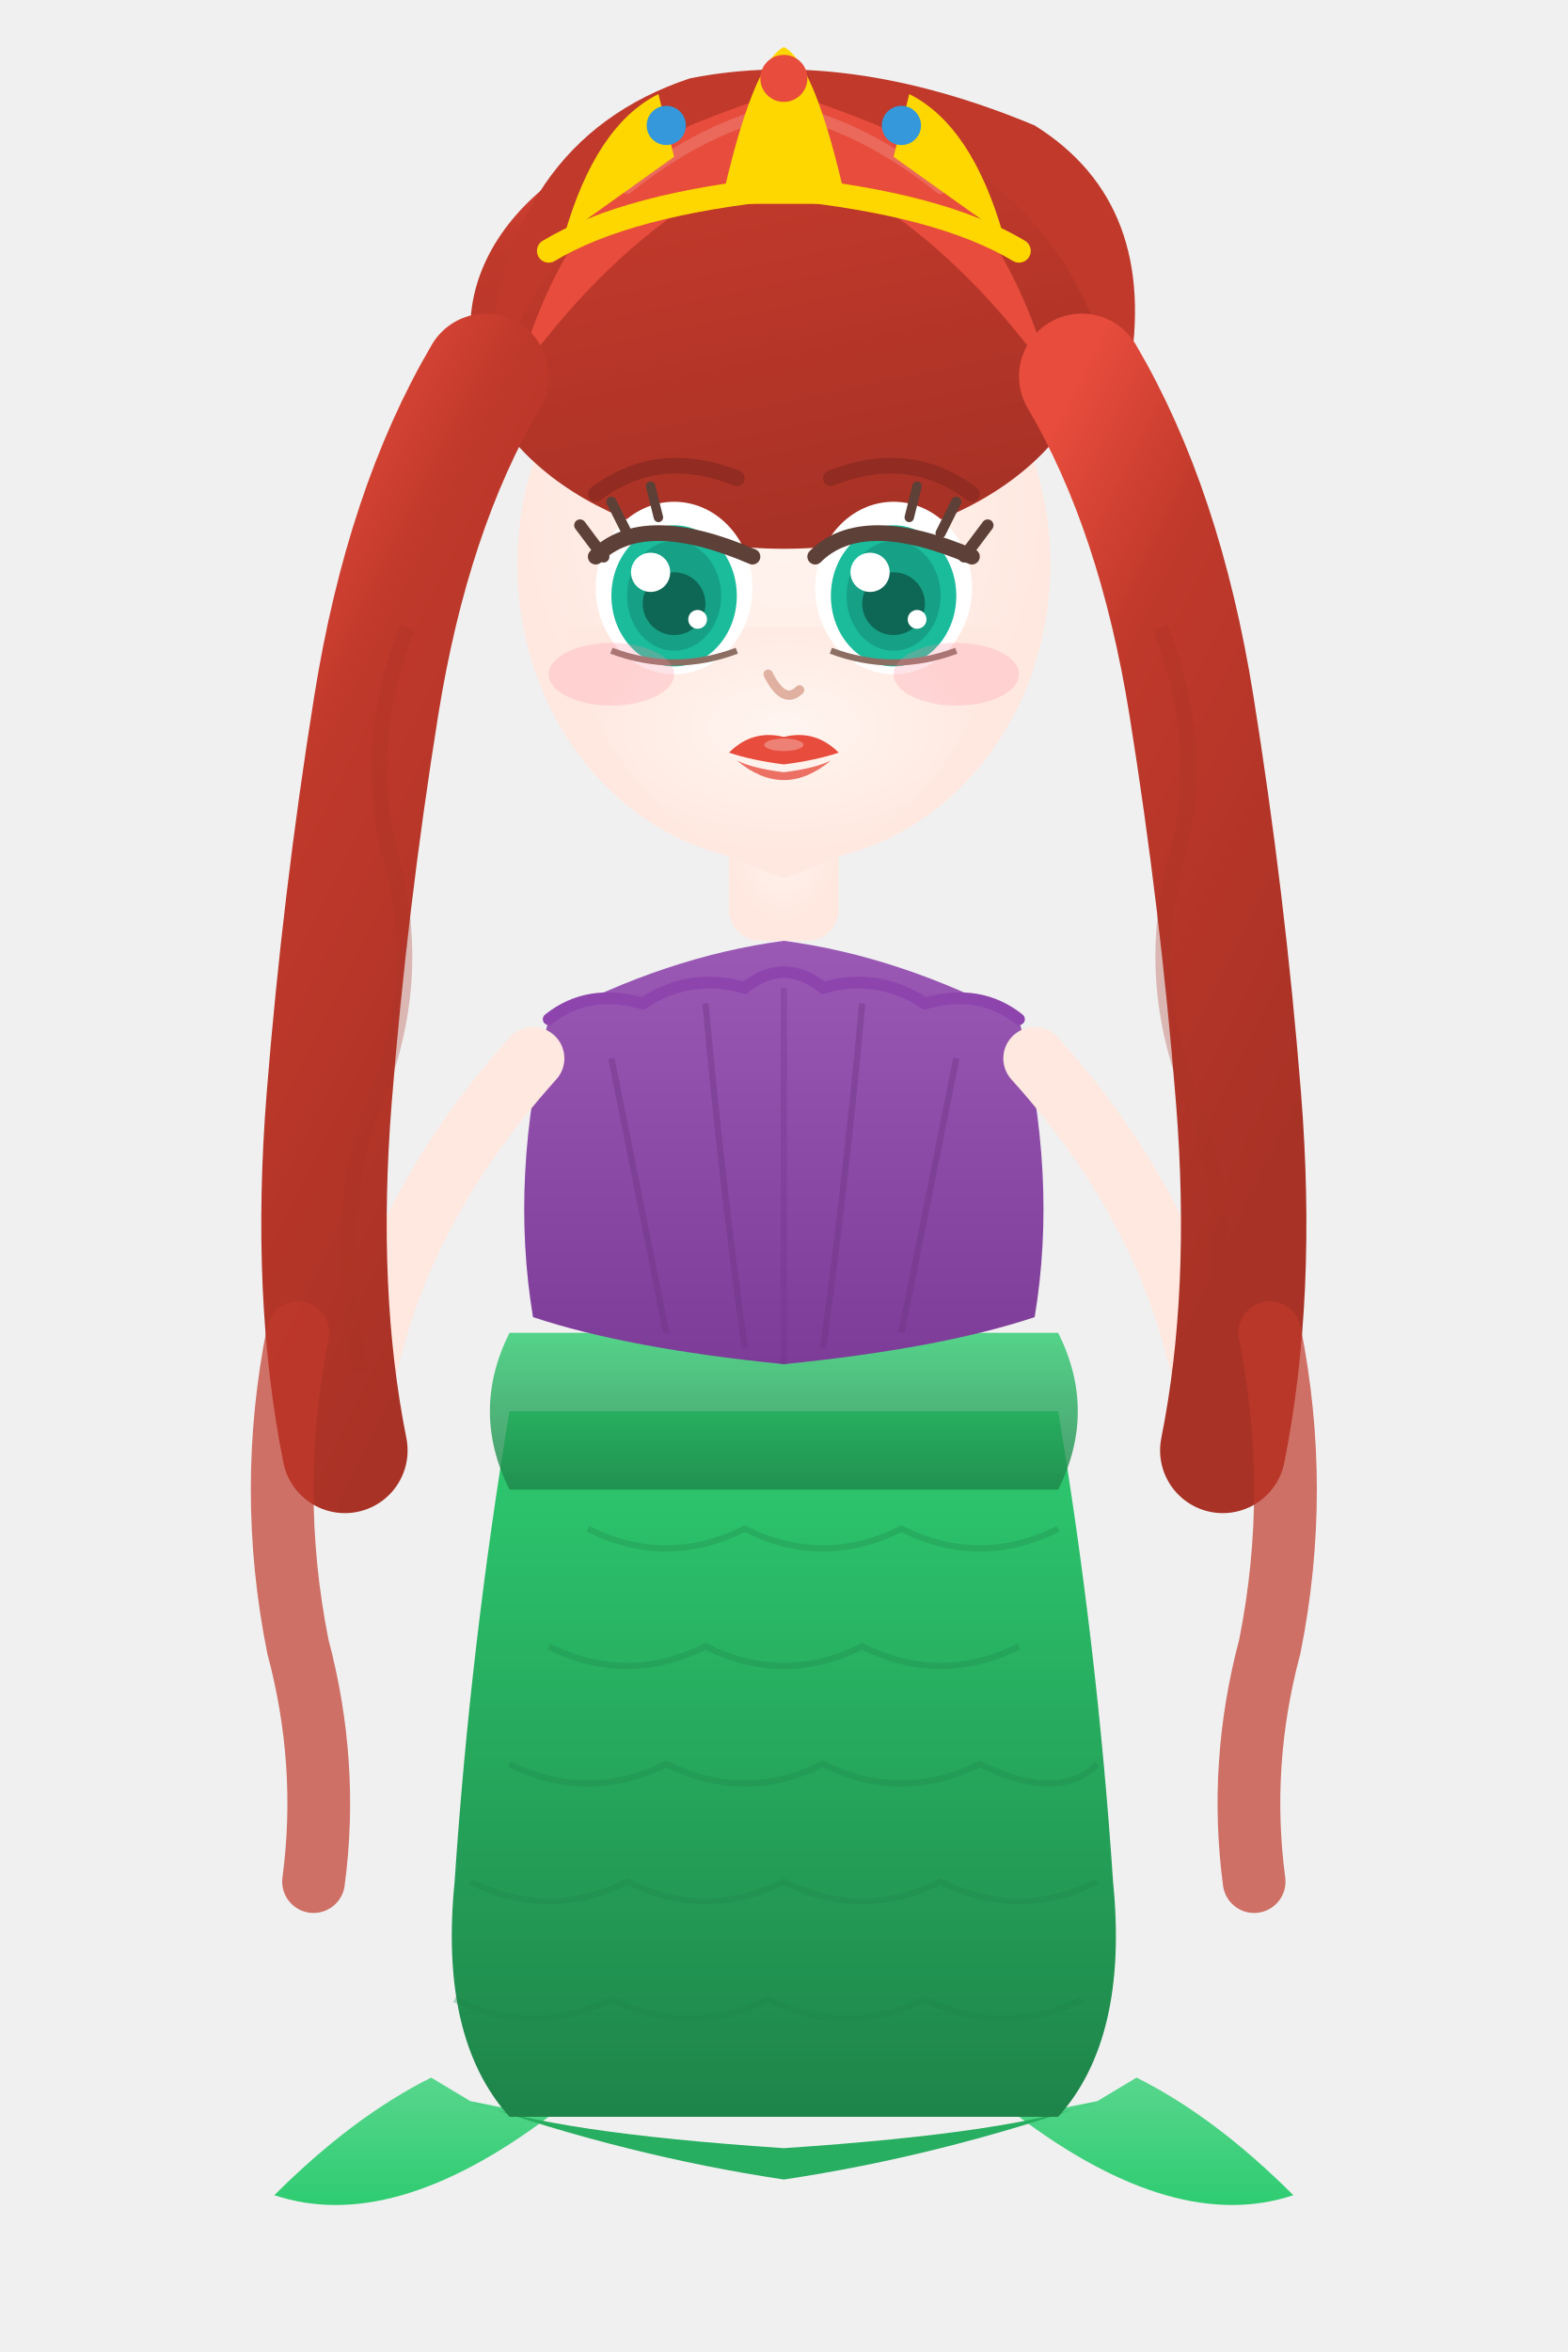
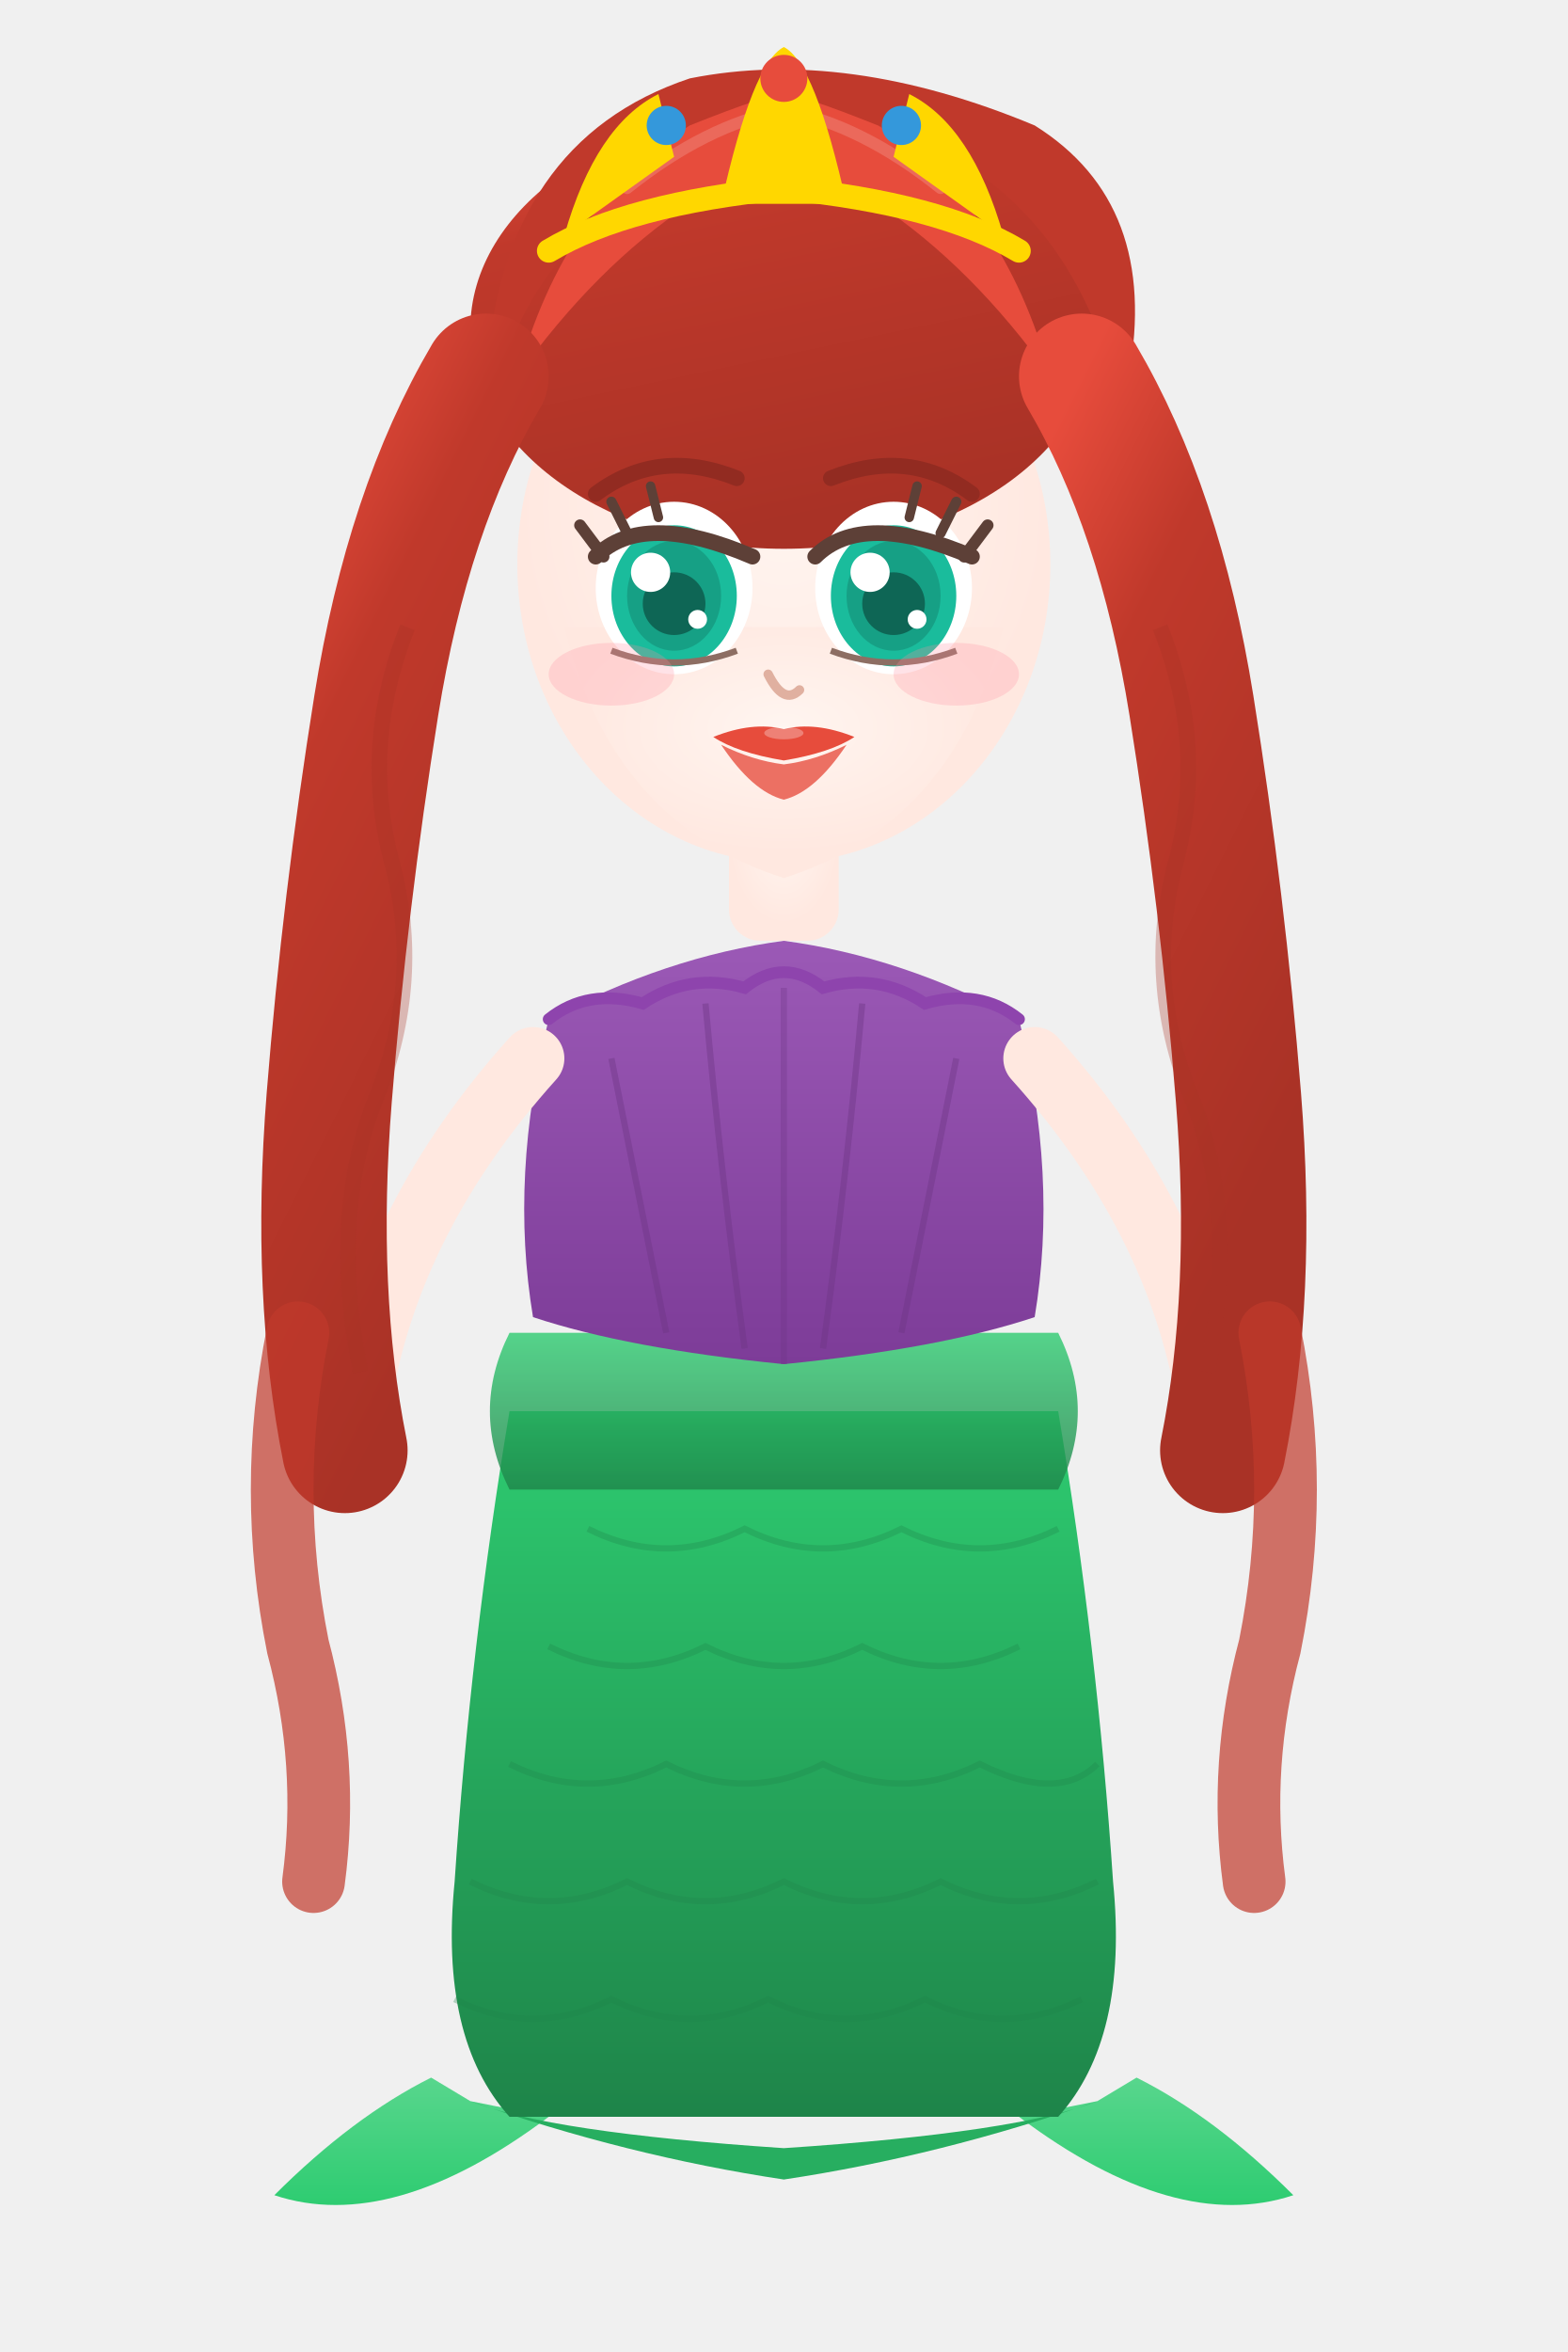
<svg xmlns="http://www.w3.org/2000/svg" viewBox="0 0 200 300" width="200" height="300">
  <defs>
    <linearGradient id="tailGrad" x1="0" y1="0" x2="0" y2="1">
      <stop offset="0%" stop-color="#2ECC71" />
      <stop offset="40%" stop-color="#27AE60" />
      <stop offset="100%" stop-color="#1E8449" />
    </linearGradient>
    <linearGradient id="tailFinGrad" x1="0" y1="0" x2="0" y2="1">
      <stop offset="0%" stop-color="#58D68D" />
      <stop offset="100%" stop-color="#2ECC71" />
    </linearGradient>
    <radialGradient id="skinGrad" cx="0.5" cy="0.4" r="0.5">
      <stop offset="0%" stop-color="#FFF5F0" />
      <stop offset="100%" stop-color="#FFE8E0" />
    </radialGradient>
    <linearGradient id="hairGrad" x1="0" y1="0" x2="0.3" y2="1">
      <stop offset="0%" stop-color="#E74C3C" />
      <stop offset="30%" stop-color="#C0392B" />
      <stop offset="100%" stop-color="#A93226" />
    </linearGradient>
    <linearGradient id="shellTopGrad" x1="0" y1="0" x2="0" y2="1">
      <stop offset="0%" stop-color="#9B59B6" />
      <stop offset="100%" stop-color="#7D3C98" />
    </linearGradient>
  </defs>
  <path d="M70,270 Q50,285 35,280 Q45,270 55,265 L60,268Z" fill="url(#tailFinGrad)" />
  <path d="M130,270 Q150,285 165,280 Q155,270 145,265 L140,268Z" fill="url(#tailFinGrad)" />
  <path d="M60,268 Q80,275 100,278 Q120,275 140,268 Q130,272 100,274 Q70,272 60,268Z" fill="#27AE60" />
  <path d="M65,180 Q60,210 58,240 Q56,260 65,270 L135,270 Q144,260 142,240 Q140,210 135,180Z" fill="url(#tailGrad)" />
  <path d="M75,195 Q85,200 95,195 Q105,200 115,195 Q125,200 135,195" fill="none" stroke="#1E8449" stroke-width="0.8" opacity="0.3" />
  <path d="M70,210 Q80,215 90,210 Q100,215 110,210 Q120,215 130,210" fill="none" stroke="#1E8449" stroke-width="0.8" opacity="0.3" />
  <path d="M65,225 Q75,230 85,225 Q95,230 105,225 Q115,230 125,225 Q135,230 140,225" fill="none" stroke="#1E8449" stroke-width="0.8" opacity="0.3" />
  <path d="M60,240 Q70,245 80,240 Q90,245 100,240 Q110,245 120,240 Q130,245 140,240" fill="none" stroke="#1E8449" stroke-width="0.8" opacity="0.3" />
  <path d="M58,255 Q68,260 78,255 Q88,260 98,255 Q108,260 118,255 Q128,260 138,255" fill="none" stroke="#1E8449" stroke-width="0.8" opacity="0.3" />
  <path d="M65,170 Q60,180 65,190 L135,190 Q140,180 135,170Z" fill="url(#tailGrad)" opacity="0.8" />
  <path d="M70,130 Q65,150 68,168 Q80,172 100,174 Q120,172 132,168 Q135,150 130,130 Q115,122 100,120 Q85,122 70,130Z" fill="url(#shellTopGrad)" />
  <path d="M78,135 Q82,155 85,170" fill="none" stroke="#6C3483" stroke-width="0.8" opacity="0.4" />
  <path d="M90,128 Q92,150 95,172" fill="none" stroke="#6C3483" stroke-width="0.8" opacity="0.4" />
  <path d="M100,126 Q100,150 100,174" fill="none" stroke="#6C3483" stroke-width="0.8" opacity="0.3" />
  <path d="M110,128 Q108,150 105,172" fill="none" stroke="#6C3483" stroke-width="0.8" opacity="0.4" />
  <path d="M122,135 Q118,155 115,170" fill="none" stroke="#6C3483" stroke-width="0.8" opacity="0.4" />
  <path d="M70,130 Q75,126 82,128 Q88,124 95,126 Q100,122 105,126 Q112,124 118,128 Q125,126 130,130" fill="none" stroke="#8E44AD" stroke-width="1.5" stroke-linecap="round" />
  <rect x="93" y="98" width="14" height="22" rx="4" fill="url(#skinGrad)" />
  <path d="M68,135 Q50,155 46,178" fill="none" stroke="#FFE8E0" stroke-width="8" stroke-linecap="round" />
  <path d="M132,135 Q150,155 154,178" fill="none" stroke="#FFE8E0" stroke-width="8" stroke-linecap="round" />
  <ellipse cx="100" cy="72" rx="34" ry="38" fill="url(#skinGrad)" />
  <path d="M72,80 Q78,105 100,112 Q122,105 128,80" fill="url(#skinGrad)" />
  <ellipse cx="100" cy="42" rx="40" ry="28" fill="url(#hairGrad)" />
  <path d="M62,48 Q64,18 88,10 Q108,6 132,16 Q148,26 144,48 L140,42 Q132,22 112,16 Q92,14 76,28 Q66,38 64,48Z" fill="#C0392B" />
  <path d="M66,48 Q72,26 88,16 Q98,12 100,12 Q102,12 112,16 Q128,26 134,48 Q124,34 112,26 Q102,22 100,22 Q98,22 88,26 Q76,34 66,48Z" fill="#E74C3C" />
  <path d="M80,24 Q90,16 100,14 Q110,16 120,24" fill="none" stroke="#F1948A" stroke-width="1.5" opacity="0.4" stroke-linecap="round" />
  <path d="M62,48 Q52,65 48,90 Q44,115 42,140 Q40,165 44,185" fill="none" stroke="url(#hairGrad)" stroke-width="16" stroke-linecap="round" />
  <path d="M52,80 Q46,95 50,110 Q54,125 48,140 Q42,155 46,175" fill="none" stroke="#A93226" stroke-width="2" opacity="0.3" />
  <path d="M138,48 Q148,65 152,90 Q156,115 158,140 Q160,165 156,185" fill="none" stroke="url(#hairGrad)" stroke-width="16" stroke-linecap="round" />
  <path d="M148,80 Q154,95 150,110 Q146,125 152,140 Q158,155 154,175" fill="none" stroke="#A93226" stroke-width="2" opacity="0.3" />
  <path d="M38,170 Q34,190 38,210 Q42,225 40,240" fill="none" stroke="#C0392B" stroke-width="8" stroke-linecap="round" opacity="0.7" />
  <path d="M162,170 Q166,190 162,210 Q158,225 160,240" fill="none" stroke="#C0392B" stroke-width="8" stroke-linecap="round" opacity="0.7" />
  <path d="M72,30 Q76,16 84,12 L86,20Z" fill="#FFD700" />
  <path d="M92,26 Q96,8 100,6 Q104,8 108,26Z" fill="#FFD700" />
  <path d="M128,30 Q124,16 116,12 L114,20Z" fill="#FFD700" />
  <path d="M70,32 Q80,26 100,24 Q120,26 130,32" fill="none" stroke="#FFD700" stroke-width="3" stroke-linecap="round" />
  <circle cx="85" cy="16" r="2.5" fill="#3498DB" />
  <circle cx="100" cy="10" r="3" fill="#E74C3C" />
  <circle cx="115" cy="16" r="2.5" fill="#3498DB" />
  <ellipse cx="86" cy="75" rx="10" ry="11" fill="white" />
  <ellipse cx="86" cy="76" rx="8" ry="9" fill="#1ABC9C" />
  <ellipse cx="86" cy="76" rx="6" ry="7" fill="#16A085" />
  <circle cx="86" cy="77" r="4" fill="#0E6655" />
  <circle cx="83" cy="73" r="2.5" fill="white" />
  <circle cx="89" cy="79" r="1.2" fill="white" />
  <path d="M76,71 Q82,65 96,71" stroke="#5D4037" stroke-width="2" fill="none" stroke-linecap="round" />
  <line x1="77" y1="71" x2="74" y2="67" stroke="#5D4037" stroke-width="1.5" stroke-linecap="round" />
  <line x1="80" y1="68" x2="78" y2="64" stroke="#5D4037" stroke-width="1.3" stroke-linecap="round" />
  <line x1="84" y1="66" x2="83" y2="62" stroke="#5D4037" stroke-width="1.2" stroke-linecap="round" />
  <path d="M78,83 Q86,86 94,83" stroke="#8D6E63" stroke-width="0.8" fill="none" />
  <ellipse cx="114" cy="75" rx="10" ry="11" fill="white" />
  <ellipse cx="114" cy="76" rx="8" ry="9" fill="#1ABC9C" />
  <ellipse cx="114" cy="76" rx="6" ry="7" fill="#16A085" />
  <circle cx="114" cy="77" r="4" fill="#0E6655" />
  <circle cx="111" cy="73" r="2.5" fill="white" />
  <circle cx="117" cy="79" r="1.2" fill="white" />
  <path d="M104,71 Q110,65 124,71" stroke="#5D4037" stroke-width="2" fill="none" stroke-linecap="round" />
  <line x1="123" y1="71" x2="126" y2="67" stroke="#5D4037" stroke-width="1.5" stroke-linecap="round" />
  <line x1="120" y1="68" x2="122" y2="64" stroke="#5D4037" stroke-width="1.3" stroke-linecap="round" />
  <line x1="116" y1="66" x2="117" y2="62" stroke="#5D4037" stroke-width="1.2" stroke-linecap="round" />
  <path d="M106,83 Q114,86 122,83" stroke="#8D6E63" stroke-width="0.8" fill="none" />
  <path d="M76,63 Q84,57 94,61" stroke="#922B21" stroke-width="2" fill="none" stroke-linecap="round" />
  <path d="M106,61 Q116,57 124,63" stroke="#922B21" stroke-width="2" fill="none" stroke-linecap="round" />
  <path d="M98,86 Q100,90 102,88" stroke="#E0B0A0" stroke-width="1.2" fill="none" stroke-linecap="round" />
-   <path d="M93,96 Q96,93 100,94 Q104,93 107,96 Q104,97 100,97.5 Q96,97 93,96Z" fill="#E74C3C" />
-   <path d="M94,97 Q100,102 106,97 Q104,98 100,98.5 Q96,98 94,97Z" fill="#EC7063" />
-   <ellipse cx="100" cy="95" rx="2.5" ry="0.8" fill="rgba(255,255,255,0.3)" />
+   <path d="M91,94 Q96,92 100,93 Q104,92 109,94 Q106,96 100,97 Q94,96 91,94Z" fill="#E74C3C" />
+   <path d="M92,95 Q96,101 100,102 Q104,101 108,95 Q104,97 100,97.5 Q96,97 92,95Z" fill="#EC7063" />
+   <ellipse cx="100" cy="93.5" rx="2.5" ry="0.8" fill="rgba(255,255,255,0.3)" />
  <ellipse cx="78" cy="86" rx="8" ry="4" fill="rgba(255,140,160,0.25)" />
  <ellipse cx="122" cy="86" rx="8" ry="4" fill="rgba(255,140,160,0.25)" />
</svg>
